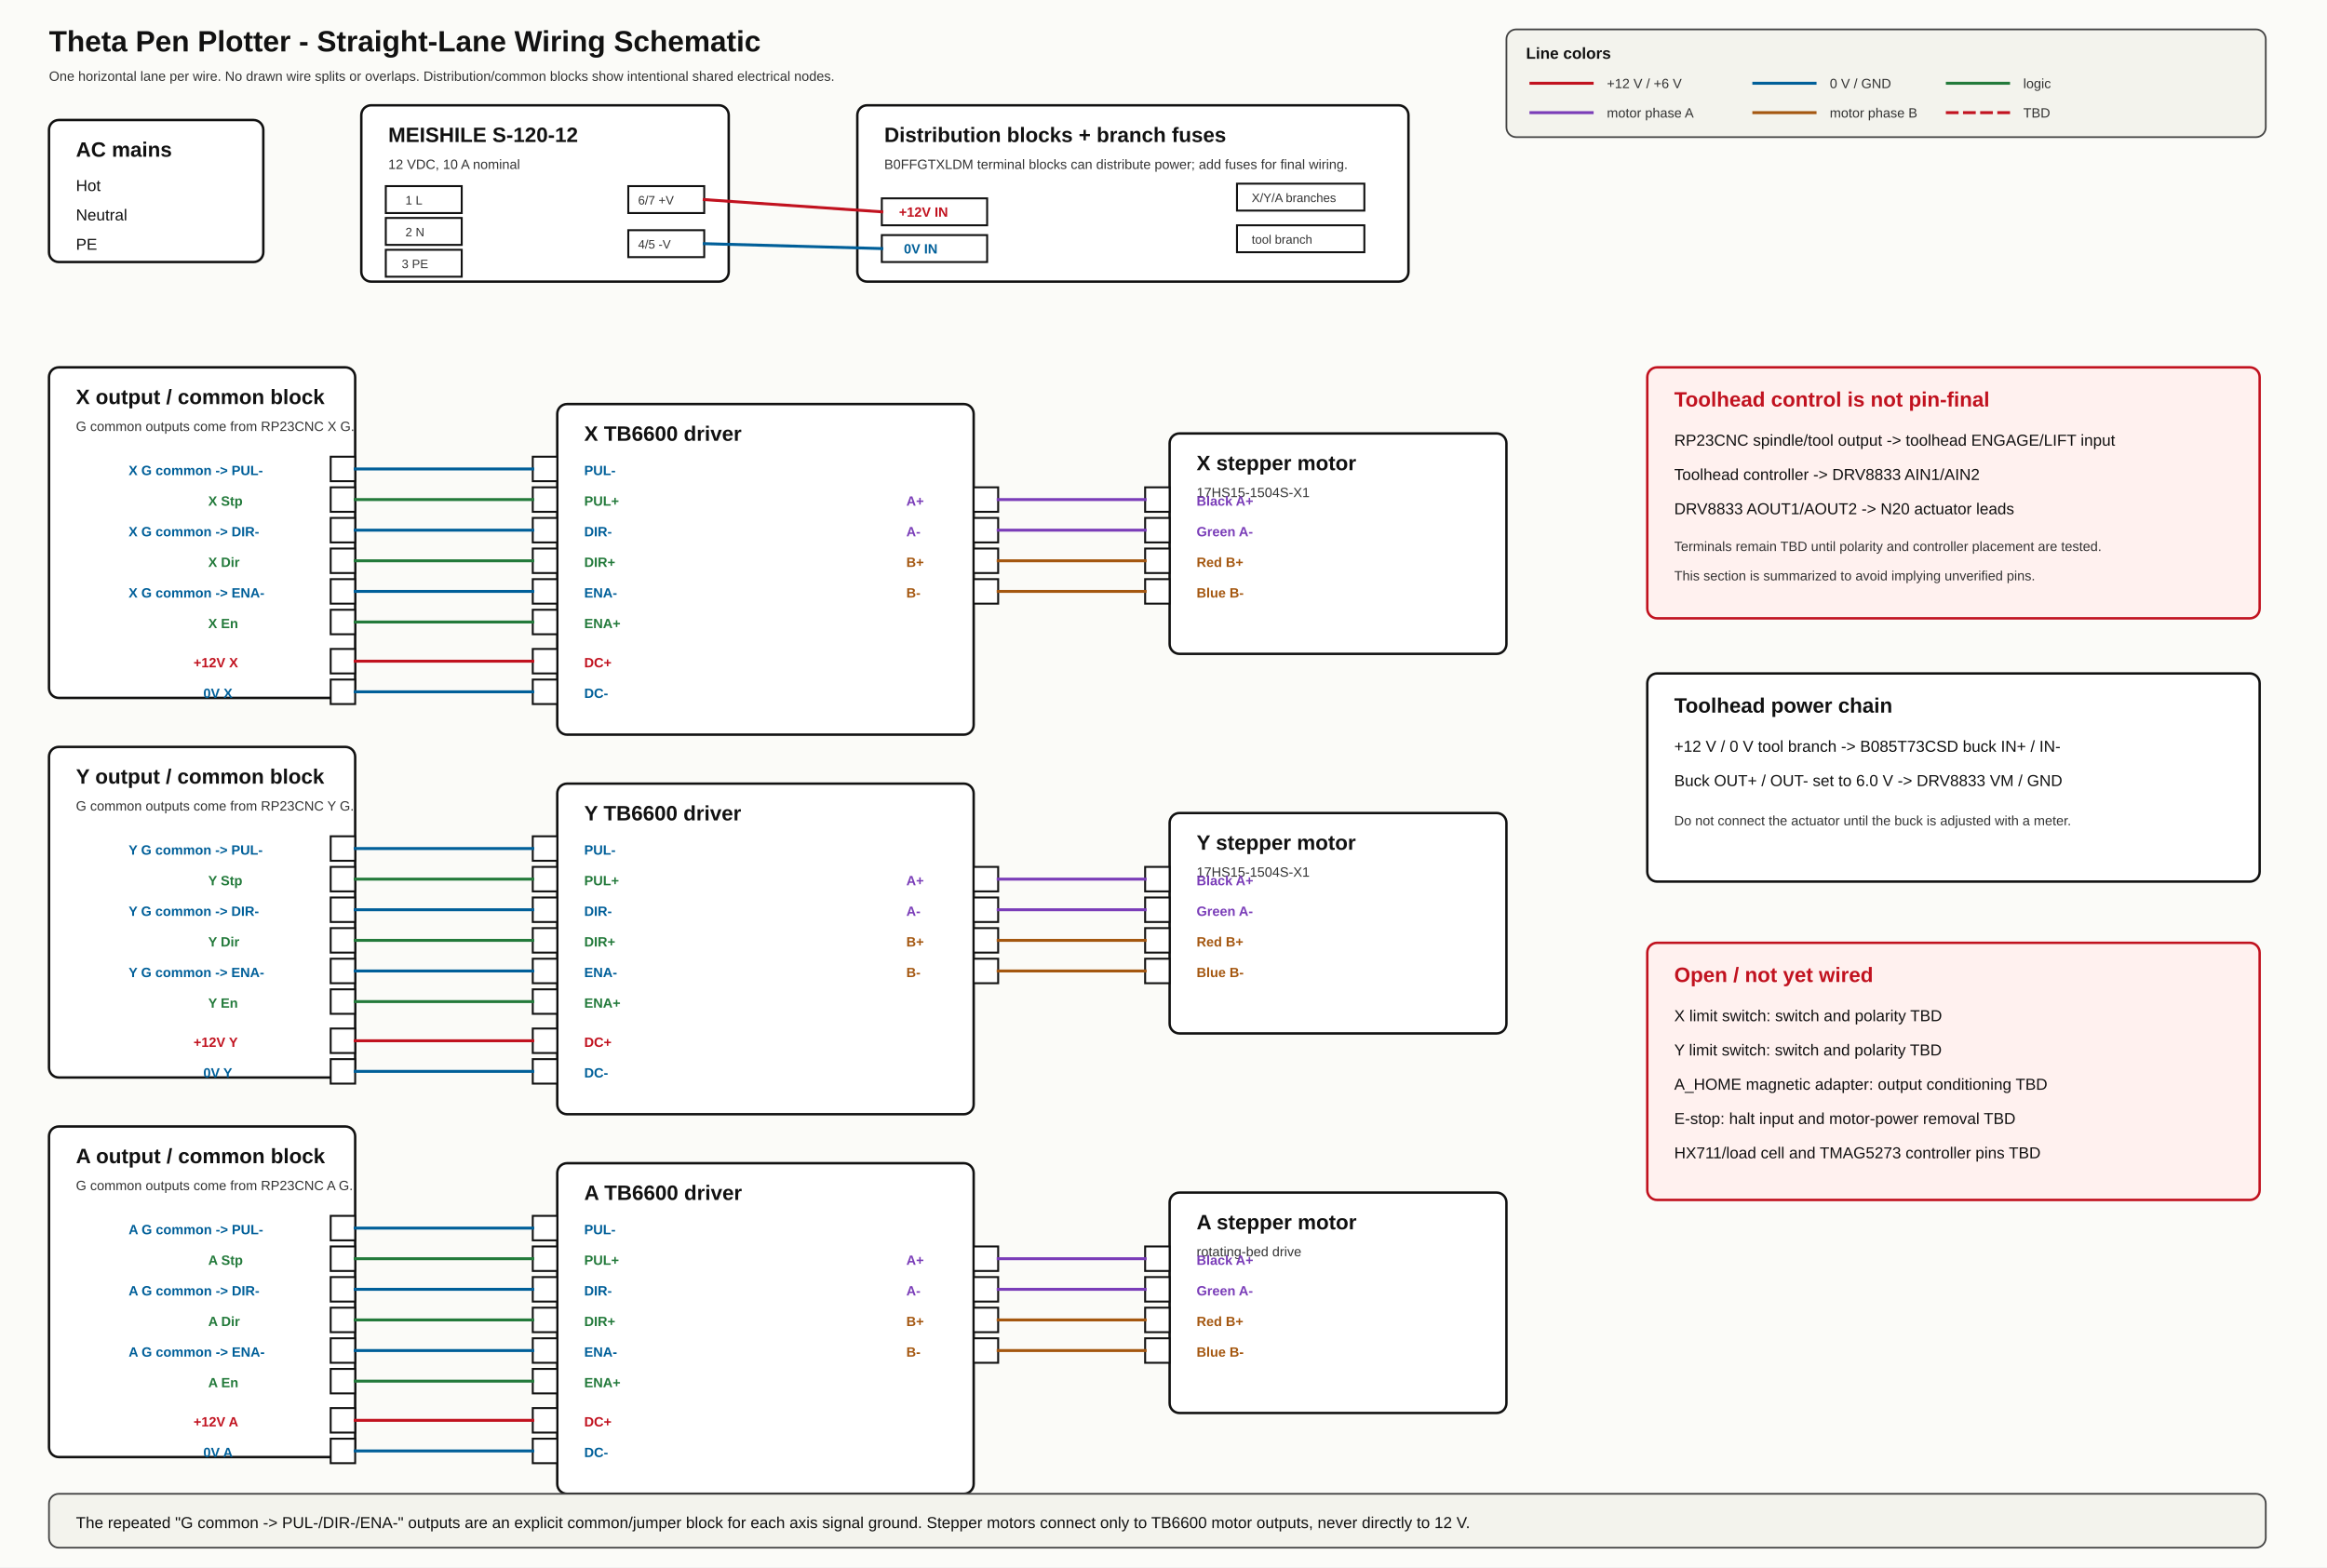
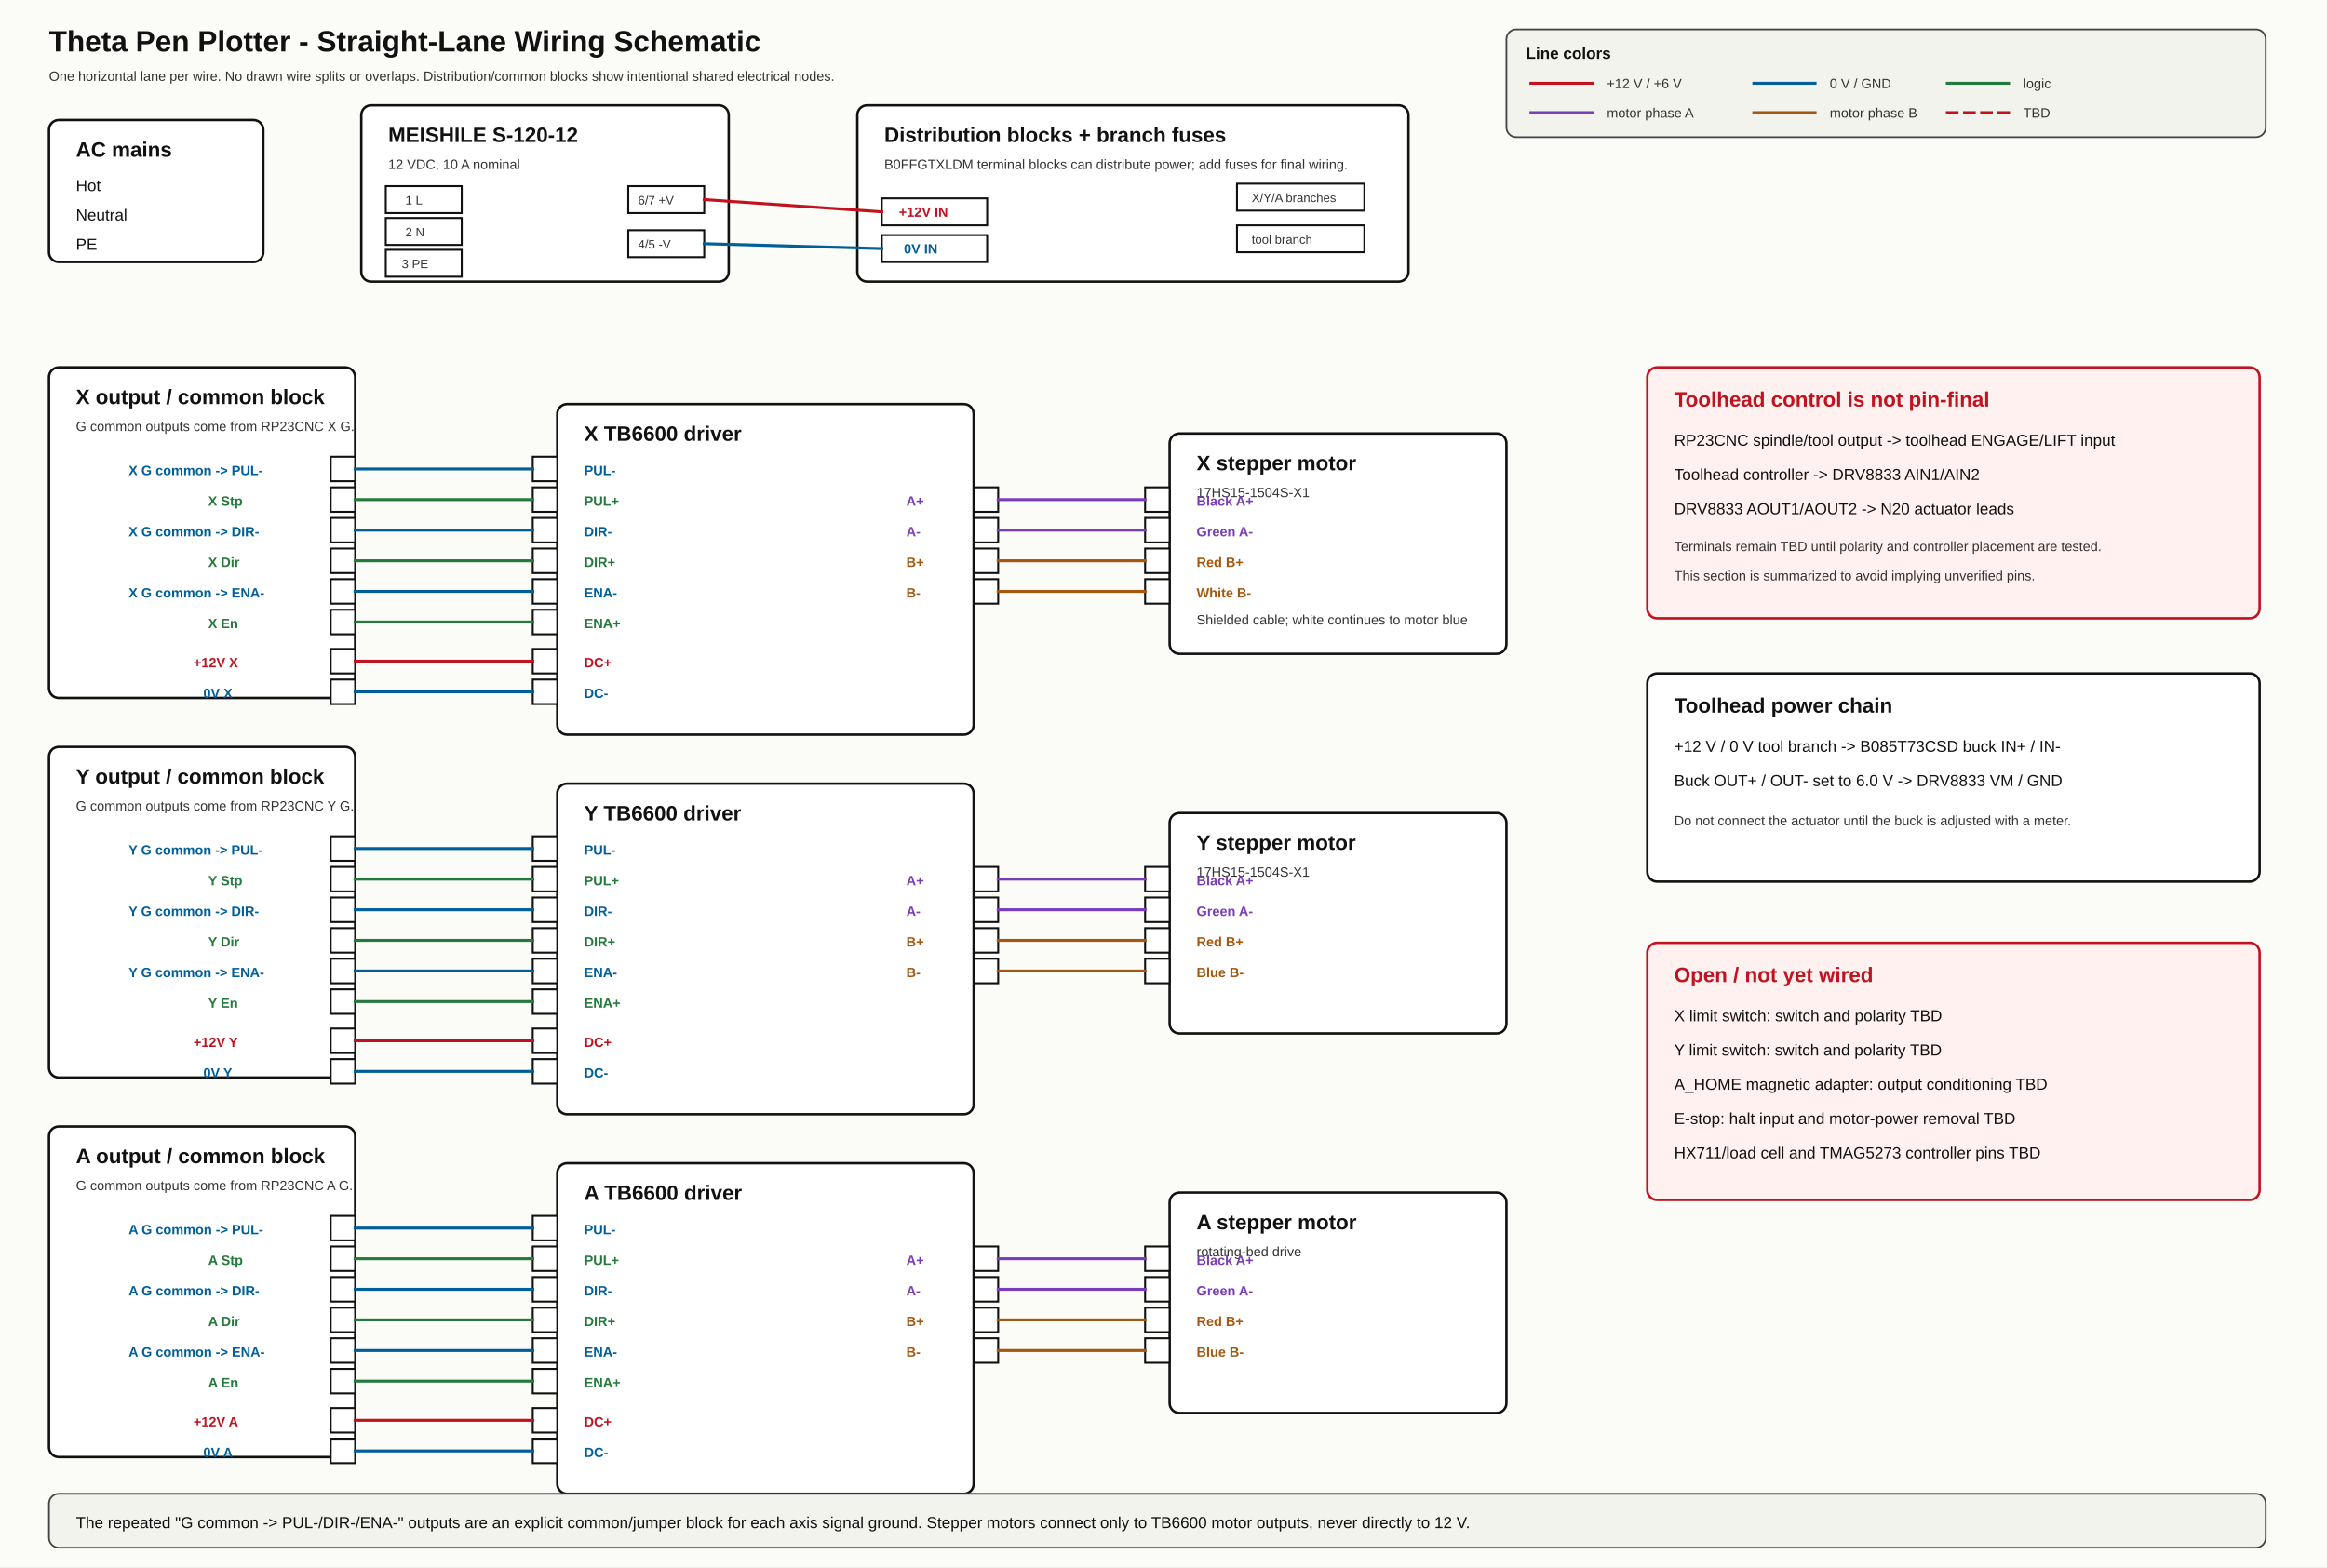
<svg xmlns="http://www.w3.org/2000/svg" width="1900" height="1280" viewBox="0 0 1900 1280">
  <defs>
    <style>
      .page { fill: #fbfbf8; }
      .box { fill: #fff; stroke: #111; stroke-width: 2; }
      .soft { fill: #f3f3ed; stroke: #444; stroke-width: 1.4; }
      .warn { fill: #fff1ef; stroke: #c1121f; stroke-width: 2; }
      .pin { fill: #fff; stroke: #111; stroke-width: 1.6; }
      .pin-tbd { fill: #fff8f7; stroke: #c1121f; stroke-width: 1.8; stroke-dasharray: 5 4; }
      .wire { fill: none; stroke-width: 2.4; stroke-linecap: square; }
      .pwr { stroke: #c1121f; }
      .gnd { stroke: #005f99; }
      .sig { stroke: #237a3b; }
      .coil-a { stroke: #7a3db8; }
      .coil-b { stroke: #a45710; }
      .tbd { stroke: #c1121f; stroke-dasharray: 8 6; }
      .title { font: 700 24px Arial, sans-serif; fill: #111; }
      .h1 { font: 700 17px Arial, sans-serif; fill: #111; }
      .h2 { font: 700 13px Arial, sans-serif; fill: #111; }
      .txt { font: 13px Arial, sans-serif; fill: #111; }
      .small { font: 11px Arial, sans-serif; fill: #333; }
      .tiny { font: 10px Arial, sans-serif; fill: #333; }
      .net { font: 700 11px Arial, sans-serif; fill: #111; }
      .red { fill: #c1121f; }
      .blue { fill: #005f99; }
      .green { fill: #237a3b; }
      .purple { fill: #7a3db8; }
      .brown { fill: #a45710; }
    </style>
  </defs>
  <rect class="page" x="0" y="0" width="1900" height="1280" />
  <text class="title" x="40" y="42">Theta Pen Plotter - Straight-Lane Wiring Schematic</text>
  <text class="small" x="40" y="66">One horizontal lane per wire. No drawn wire splits or overlaps. Distribution/common blocks show intentional shared electrical nodes.</text>
  <g transform="translate(1230 24)">
    <rect class="soft" x="0" y="0" width="620" height="88" rx="8" />
    <text class="h2" x="16" y="24">Line colors</text>
    <line class="wire pwr" x1="20" y1="44" x2="70" y2="44" />
    <text class="small" x="82" y="48">+12 V / +6 V</text>
    <line class="wire gnd" x1="202" y1="44" x2="252" y2="44" />
    <text class="small" x="264" y="48">0 V / GND</text>
    <line class="wire sig" x1="360" y1="44" x2="410" y2="44" />
    <text class="small" x="422" y="48">logic</text>
    <line class="wire coil-a" x1="20" y1="68" x2="70" y2="68" />
    <text class="small" x="82" y="72">motor phase A</text>
    <line class="wire coil-b" x1="202" y1="68" x2="252" y2="68" />
    <text class="small" x="264" y="72">motor phase B</text>
    <line class="wire tbd" x1="360" y1="68" x2="410" y2="68" />
    <text class="small" x="422" y="72">TBD</text>
  </g>
  <g id="power-overview">
    <rect class="box" x="40" y="98" width="175" height="116" rx="8" />
    <text class="h1" x="62" y="128">AC mains</text>
    <text class="txt" x="62" y="156">Hot</text>
    <text class="txt" x="62" y="180">Neutral</text>
    <text class="txt" x="62" y="204">PE</text>
    <rect class="box" x="295" y="86" width="300" height="144" rx="8" />
    <text class="h1" x="317" y="116">MEISHILE S-120-12</text>
    <text class="small" x="317" y="138">12 VDC, 10 A nominal</text>
    <rect class="pin" x="315" y="152" width="62" height="22" />
    <text class="tiny" x="331" y="167">1 L</text>
    <rect class="pin" x="315" y="178" width="62" height="22" />
    <text class="tiny" x="331" y="193">2 N</text>
    <rect class="pin" x="315" y="204" width="62" height="22" />
    <text class="tiny" x="328" y="219">3 PE</text>
    <rect class="pin" x="513" y="152" width="62" height="22" />
    <text class="tiny" x="521" y="167">6/7 +V</text>
    <rect class="pin" x="513" y="188" width="62" height="22" />
    <text class="tiny" x="521" y="203">4/5 -V</text>
    <line class="wire" x1="215" y1="156" x2="315" y2="163" />
    <line class="wire" x1="215" y1="180" x2="315" y2="189" />
    <line class="wire" x1="215" y1="204" x2="315" y2="215" />
    <rect class="box" x="700" y="86" width="450" height="144" rx="8" />
    <text class="h1" x="722" y="116">Distribution blocks + branch fuses</text>
    <text class="small" x="722" y="138">B0FFGTXLDM terminal blocks can distribute power; add fuses for final wiring.</text>
    <rect class="pin" x="720" y="162" width="86" height="22" />
    <text class="net red" x="734" y="177">+12V IN</text>
    <rect class="pin" x="720" y="192" width="86" height="22" />
    <text class="net blue" x="738" y="207">0V IN</text>
    <rect class="pin" x="1010" y="150" width="104" height="22" />
    <text class="tiny" x="1022" y="165">X/Y/A branches</text>
    <rect class="pin" x="1010" y="184" width="104" height="22" />
    <text class="tiny" x="1022" y="199">tool branch</text>
    <line class="wire pwr" x1="575" y1="163" x2="720" y2="173" />
    <line class="wire gnd" x1="575" y1="199" x2="720" y2="203" />
  </g>
  <g id="x-axis" transform="translate(0 300)">
    <rect class="box" x="40" y="0" width="250" height="270" rx="8" />
    <text class="h1" x="62" y="30">X output / common block</text>
    <text class="small" x="62" y="52">G common outputs come from RP23CNC X G.</text>
    <rect class="pin" x="270" y="73" width="20" height="20" />
    <text class="net blue" x="105" y="88">X G common -&gt; PUL-</text>
    <rect class="pin" x="270" y="98" width="20" height="20" />
    <text class="net green" x="170" y="113">X Stp</text>
    <rect class="pin" x="270" y="123" width="20" height="20" />
    <text class="net blue" x="105" y="138">X G common -&gt; DIR-</text>
    <rect class="pin" x="270" y="148" width="20" height="20" />
    <text class="net green" x="170" y="163">X Dir</text>
    <rect class="pin" x="270" y="173" width="20" height="20" />
    <text class="net blue" x="105" y="188">X G common -&gt; ENA-</text>
    <rect class="pin" x="270" y="198" width="20" height="20" />
    <text class="net green" x="170" y="213">X En</text>
    <rect class="pin" x="270" y="230" width="20" height="20" />
    <text class="net red" x="158" y="245">+12V X</text>
    <rect class="pin" x="270" y="255" width="20" height="20" />
    <text class="net blue" x="166" y="270">0V X</text>
    <rect class="box" x="455" y="30" width="340" height="270" rx="8" />
    <text class="h1" x="477" y="60">X TB6600 driver</text>
    <rect class="pin" x="435" y="73" width="20" height="20" />
    <text class="net blue" x="477" y="88">PUL-</text>
    <rect class="pin" x="435" y="98" width="20" height="20" />
    <text class="net green" x="477" y="113">PUL+</text>
    <rect class="pin" x="435" y="123" width="20" height="20" />
    <text class="net blue" x="477" y="138">DIR-</text>
    <rect class="pin" x="435" y="148" width="20" height="20" />
    <text class="net green" x="477" y="163">DIR+</text>
    <rect class="pin" x="435" y="173" width="20" height="20" />
    <text class="net blue" x="477" y="188">ENA-</text>
    <rect class="pin" x="435" y="198" width="20" height="20" />
    <text class="net green" x="477" y="213">ENA+</text>
    <rect class="pin" x="435" y="230" width="20" height="20" />
    <text class="net red" x="477" y="245">DC+</text>
    <rect class="pin" x="435" y="255" width="20" height="20" />
    <text class="net blue" x="477" y="270">DC-</text>
    <rect class="pin" x="795" y="98" width="20" height="20" />
    <text class="net purple" x="740" y="113">A+</text>
    <rect class="pin" x="795" y="123" width="20" height="20" />
    <text class="net purple" x="740" y="138">A-</text>
    <rect class="pin" x="795" y="148" width="20" height="20" />
    <text class="net brown" x="740" y="163">B+</text>
    <rect class="pin" x="795" y="173" width="20" height="20" />
    <text class="net brown" x="740" y="188">B-</text>
    <line class="wire gnd" x1="290" y1="83" x2="435" y2="83" />
    <line class="wire sig" x1="290" y1="108" x2="435" y2="108" />
    <line class="wire gnd" x1="290" y1="133" x2="435" y2="133" />
    <line class="wire sig" x1="290" y1="158" x2="435" y2="158" />
    <line class="wire gnd" x1="290" y1="183" x2="435" y2="183" />
    <line class="wire sig" x1="290" y1="208" x2="435" y2="208" />
    <line class="wire pwr" x1="290" y1="240" x2="435" y2="240" />
    <line class="wire gnd" x1="290" y1="265" x2="435" y2="265" />
    <rect class="box" x="955" y="54" width="275" height="180" rx="8" />
    <text class="h1" x="977" y="84">X stepper motor</text>
    <text class="small" x="977" y="106">17HS15-1504S-X1</text>
    <rect class="pin" x="935" y="98" width="20" height="20" />
    <text class="net purple" x="977" y="113">Black A+</text>
    <rect class="pin" x="935" y="123" width="20" height="20" />
    <text class="net purple" x="977" y="138">Green A-</text>
    <rect class="pin" x="935" y="148" width="20" height="20" />
    <text class="net brown" x="977" y="163">Red B+</text>
    <rect class="pin" x="935" y="173" width="20" height="20" />
-     <text class="net brown" x="977" y="188">Blue B-</text>
+     <text class="net brown" x="977" y="188">White B-</text>
+     <text class="small" x="977" y="210">Shielded cable; white continues to motor blue</text>
    <line class="wire coil-a" x1="815" y1="108" x2="935" y2="108" />
    <line class="wire coil-a" x1="815" y1="133" x2="935" y2="133" />
    <line class="wire coil-b" x1="815" y1="158" x2="935" y2="158" />
    <line class="wire coil-b" x1="815" y1="183" x2="935" y2="183" />
  </g>
  <g id="y-axis" transform="translate(0 610)">
    <rect class="box" x="40" y="0" width="250" height="270" rx="8" />
    <text class="h1" x="62" y="30">Y output / common block</text>
    <text class="small" x="62" y="52">G common outputs come from RP23CNC Y G.</text>
    <rect class="pin" x="270" y="73" width="20" height="20" />
    <text class="net blue" x="105" y="88">Y G common -&gt; PUL-</text>
    <rect class="pin" x="270" y="98" width="20" height="20" />
    <text class="net green" x="170" y="113">Y Stp</text>
    <rect class="pin" x="270" y="123" width="20" height="20" />
    <text class="net blue" x="105" y="138">Y G common -&gt; DIR-</text>
    <rect class="pin" x="270" y="148" width="20" height="20" />
    <text class="net green" x="170" y="163">Y Dir</text>
    <rect class="pin" x="270" y="173" width="20" height="20" />
    <text class="net blue" x="105" y="188">Y G common -&gt; ENA-</text>
    <rect class="pin" x="270" y="198" width="20" height="20" />
    <text class="net green" x="170" y="213">Y En</text>
    <rect class="pin" x="270" y="230" width="20" height="20" />
    <text class="net red" x="158" y="245">+12V Y</text>
    <rect class="pin" x="270" y="255" width="20" height="20" />
    <text class="net blue" x="166" y="270">0V Y</text>
    <rect class="box" x="455" y="30" width="340" height="270" rx="8" />
    <text class="h1" x="477" y="60">Y TB6600 driver</text>
    <rect class="pin" x="435" y="73" width="20" height="20" />
    <text class="net blue" x="477" y="88">PUL-</text>
    <rect class="pin" x="435" y="98" width="20" height="20" />
    <text class="net green" x="477" y="113">PUL+</text>
    <rect class="pin" x="435" y="123" width="20" height="20" />
    <text class="net blue" x="477" y="138">DIR-</text>
    <rect class="pin" x="435" y="148" width="20" height="20" />
    <text class="net green" x="477" y="163">DIR+</text>
    <rect class="pin" x="435" y="173" width="20" height="20" />
    <text class="net blue" x="477" y="188">ENA-</text>
    <rect class="pin" x="435" y="198" width="20" height="20" />
    <text class="net green" x="477" y="213">ENA+</text>
    <rect class="pin" x="435" y="230" width="20" height="20" />
    <text class="net red" x="477" y="245">DC+</text>
    <rect class="pin" x="435" y="255" width="20" height="20" />
    <text class="net blue" x="477" y="270">DC-</text>
    <rect class="pin" x="795" y="98" width="20" height="20" />
    <text class="net purple" x="740" y="113">A+</text>
    <rect class="pin" x="795" y="123" width="20" height="20" />
    <text class="net purple" x="740" y="138">A-</text>
    <rect class="pin" x="795" y="148" width="20" height="20" />
    <text class="net brown" x="740" y="163">B+</text>
    <rect class="pin" x="795" y="173" width="20" height="20" />
    <text class="net brown" x="740" y="188">B-</text>
    <line class="wire gnd" x1="290" y1="83" x2="435" y2="83" />
    <line class="wire sig" x1="290" y1="108" x2="435" y2="108" />
    <line class="wire gnd" x1="290" y1="133" x2="435" y2="133" />
    <line class="wire sig" x1="290" y1="158" x2="435" y2="158" />
    <line class="wire gnd" x1="290" y1="183" x2="435" y2="183" />
    <line class="wire sig" x1="290" y1="208" x2="435" y2="208" />
    <line class="wire pwr" x1="290" y1="240" x2="435" y2="240" />
    <line class="wire gnd" x1="290" y1="265" x2="435" y2="265" />
    <rect class="box" x="955" y="54" width="275" height="180" rx="8" />
    <text class="h1" x="977" y="84">Y stepper motor</text>
    <text class="small" x="977" y="106">17HS15-1504S-X1</text>
    <rect class="pin" x="935" y="98" width="20" height="20" />
    <text class="net purple" x="977" y="113">Black A+</text>
    <rect class="pin" x="935" y="123" width="20" height="20" />
    <text class="net purple" x="977" y="138">Green A-</text>
    <rect class="pin" x="935" y="148" width="20" height="20" />
    <text class="net brown" x="977" y="163">Red B+</text>
    <rect class="pin" x="935" y="173" width="20" height="20" />
    <text class="net brown" x="977" y="188">Blue B-</text>
    <line class="wire coil-a" x1="815" y1="108" x2="935" y2="108" />
    <line class="wire coil-a" x1="815" y1="133" x2="935" y2="133" />
    <line class="wire coil-b" x1="815" y1="158" x2="935" y2="158" />
    <line class="wire coil-b" x1="815" y1="183" x2="935" y2="183" />
  </g>
  <g id="a-axis" transform="translate(0 920)">
    <rect class="box" x="40" y="0" width="250" height="270" rx="8" />
    <text class="h1" x="62" y="30">A output / common block</text>
    <text class="small" x="62" y="52">G common outputs come from RP23CNC A G.</text>
    <rect class="pin" x="270" y="73" width="20" height="20" />
    <text class="net blue" x="105" y="88">A G common -&gt; PUL-</text>
    <rect class="pin" x="270" y="98" width="20" height="20" />
    <text class="net green" x="170" y="113">A Stp</text>
    <rect class="pin" x="270" y="123" width="20" height="20" />
    <text class="net blue" x="105" y="138">A G common -&gt; DIR-</text>
    <rect class="pin" x="270" y="148" width="20" height="20" />
    <text class="net green" x="170" y="163">A Dir</text>
    <rect class="pin" x="270" y="173" width="20" height="20" />
    <text class="net blue" x="105" y="188">A G common -&gt; ENA-</text>
    <rect class="pin" x="270" y="198" width="20" height="20" />
    <text class="net green" x="170" y="213">A En</text>
    <rect class="pin" x="270" y="230" width="20" height="20" />
    <text class="net red" x="158" y="245">+12V A</text>
    <rect class="pin" x="270" y="255" width="20" height="20" />
    <text class="net blue" x="166" y="270">0V A</text>
    <rect class="box" x="455" y="30" width="340" height="270" rx="8" />
    <text class="h1" x="477" y="60">A TB6600 driver</text>
    <rect class="pin" x="435" y="73" width="20" height="20" />
    <text class="net blue" x="477" y="88">PUL-</text>
    <rect class="pin" x="435" y="98" width="20" height="20" />
    <text class="net green" x="477" y="113">PUL+</text>
    <rect class="pin" x="435" y="123" width="20" height="20" />
    <text class="net blue" x="477" y="138">DIR-</text>
    <rect class="pin" x="435" y="148" width="20" height="20" />
    <text class="net green" x="477" y="163">DIR+</text>
    <rect class="pin" x="435" y="173" width="20" height="20" />
    <text class="net blue" x="477" y="188">ENA-</text>
    <rect class="pin" x="435" y="198" width="20" height="20" />
    <text class="net green" x="477" y="213">ENA+</text>
    <rect class="pin" x="435" y="230" width="20" height="20" />
    <text class="net red" x="477" y="245">DC+</text>
    <rect class="pin" x="435" y="255" width="20" height="20" />
    <text class="net blue" x="477" y="270">DC-</text>
    <rect class="pin" x="795" y="98" width="20" height="20" />
    <text class="net purple" x="740" y="113">A+</text>
    <rect class="pin" x="795" y="123" width="20" height="20" />
    <text class="net purple" x="740" y="138">A-</text>
    <rect class="pin" x="795" y="148" width="20" height="20" />
    <text class="net brown" x="740" y="163">B+</text>
    <rect class="pin" x="795" y="173" width="20" height="20" />
    <text class="net brown" x="740" y="188">B-</text>
    <line class="wire gnd" x1="290" y1="83" x2="435" y2="83" />
    <line class="wire sig" x1="290" y1="108" x2="435" y2="108" />
    <line class="wire gnd" x1="290" y1="133" x2="435" y2="133" />
    <line class="wire sig" x1="290" y1="158" x2="435" y2="158" />
    <line class="wire gnd" x1="290" y1="183" x2="435" y2="183" />
    <line class="wire sig" x1="290" y1="208" x2="435" y2="208" />
    <line class="wire pwr" x1="290" y1="240" x2="435" y2="240" />
    <line class="wire gnd" x1="290" y1="265" x2="435" y2="265" />
    <rect class="box" x="955" y="54" width="275" height="180" rx="8" />
    <text class="h1" x="977" y="84">A stepper motor</text>
    <text class="small" x="977" y="106">rotating-bed drive</text>
    <rect class="pin" x="935" y="98" width="20" height="20" />
    <text class="net purple" x="977" y="113">Black A+</text>
    <rect class="pin" x="935" y="123" width="20" height="20" />
    <text class="net purple" x="977" y="138">Green A-</text>
    <rect class="pin" x="935" y="148" width="20" height="20" />
    <text class="net brown" x="977" y="163">Red B+</text>
    <rect class="pin" x="935" y="173" width="20" height="20" />
    <text class="net brown" x="977" y="188">Blue B-</text>
    <line class="wire coil-a" x1="815" y1="108" x2="935" y2="108" />
    <line class="wire coil-a" x1="815" y1="133" x2="935" y2="133" />
    <line class="wire coil-b" x1="815" y1="158" x2="935" y2="158" />
    <line class="wire coil-b" x1="815" y1="183" x2="935" y2="183" />
  </g>
  <g id="toolhead" transform="translate(1345 300)">
    <rect class="warn" x="0" y="0" width="500" height="205" rx="8" />
    <text class="h1 red" x="22" y="32">Toolhead control is not pin-final</text>
    <text class="txt" x="22" y="64">RP23CNC spindle/tool output -&gt; toolhead ENGAGE/LIFT input</text>
    <text class="txt" x="22" y="92">Toolhead controller -&gt; DRV8833 AIN1/AIN2</text>
    <text class="txt" x="22" y="120">DRV8833 AOUT1/AOUT2 -&gt; N20 actuator leads</text>
    <text class="small" x="22" y="150">Terminals remain TBD until polarity and controller placement are tested.</text>
    <text class="small" x="22" y="174">This section is summarized to avoid implying unverified pins.</text>
    <rect class="box" x="0" y="250" width="500" height="170" rx="8" />
    <text class="h1" x="22" y="282">Toolhead power chain</text>
    <text class="txt" x="22" y="314">+12 V / 0 V tool branch -&gt; B085T73CSD buck IN+ / IN-</text>
    <text class="txt" x="22" y="342">Buck OUT+ / OUT- set to 6.0 V -&gt; DRV8833 VM / GND</text>
    <text class="small" x="22" y="374">Do not connect the actuator until the buck is adjusted with a meter.</text>
    <rect class="warn" x="0" y="470" width="500" height="210" rx="8" />
    <text class="h1 red" x="22" y="502">Open / not yet wired</text>
    <text class="txt" x="22" y="534">X limit switch: switch and polarity TBD</text>
    <text class="txt" x="22" y="562">Y limit switch: switch and polarity TBD</text>
    <text class="txt" x="22" y="590">A_HOME magnetic adapter: output conditioning TBD</text>
    <text class="txt" x="22" y="618">E-stop: halt input and motor-power removal TBD</text>
    <text class="txt" x="22" y="646">HX711/load cell and TMAG5273 controller pins TBD</text>
  </g>
  <g id="notes">
    <rect class="soft" x="40" y="1220" width="1810" height="44" rx="8" />
    <text class="txt" x="62" y="1248">The repeated "G common -&gt; PUL-/DIR-/ENA-" outputs are an explicit common/jumper block for each axis signal ground. Stepper motors connect only to TB6600 motor outputs, never directly to 12 V.</text>
  </g>
</svg>
